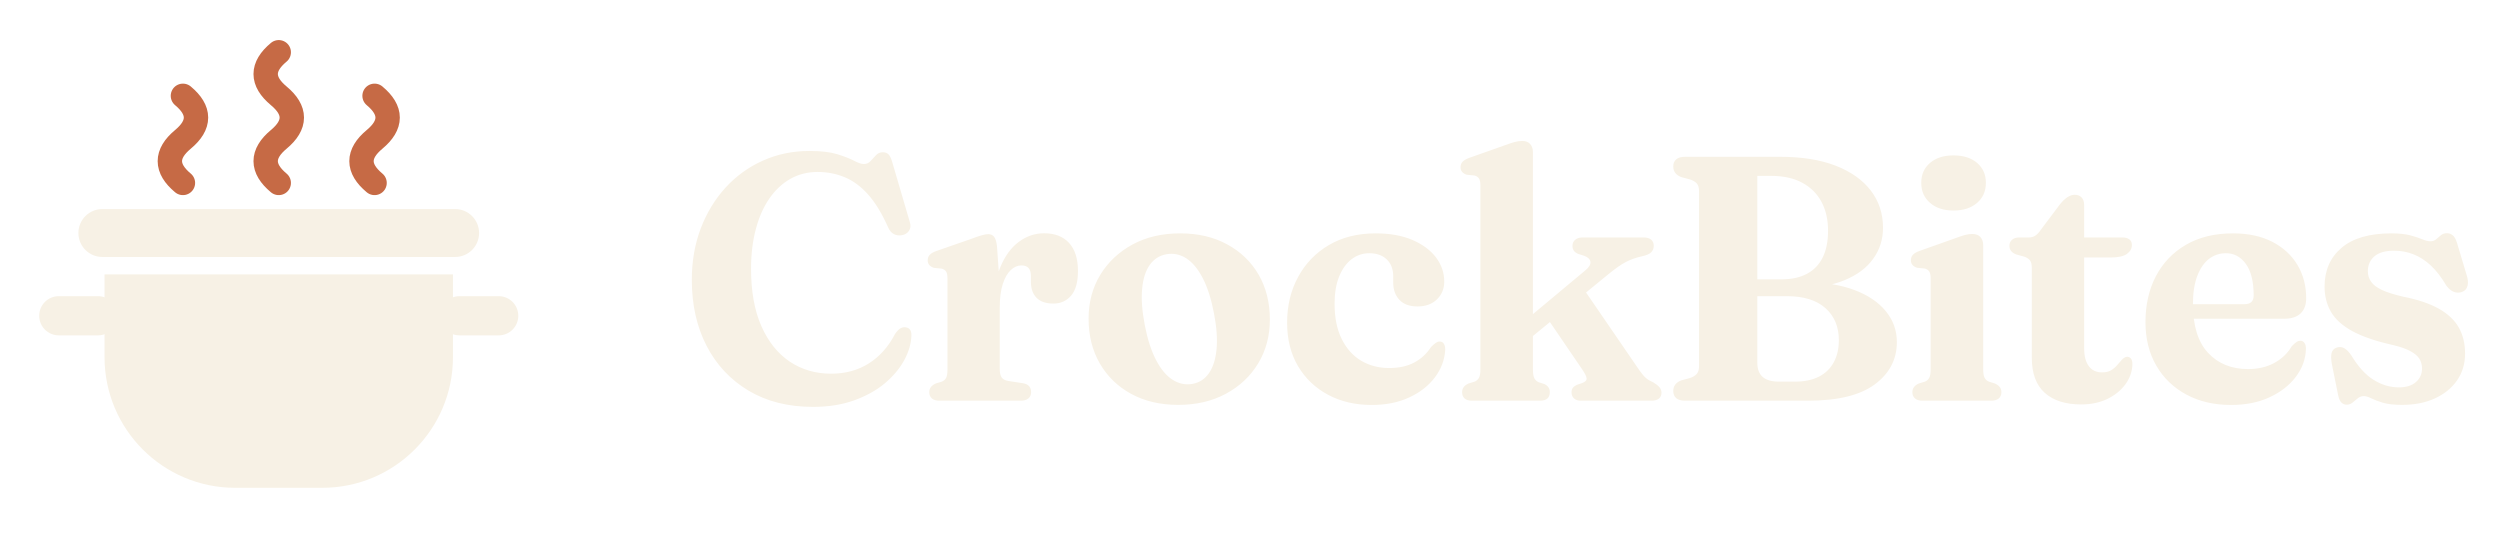
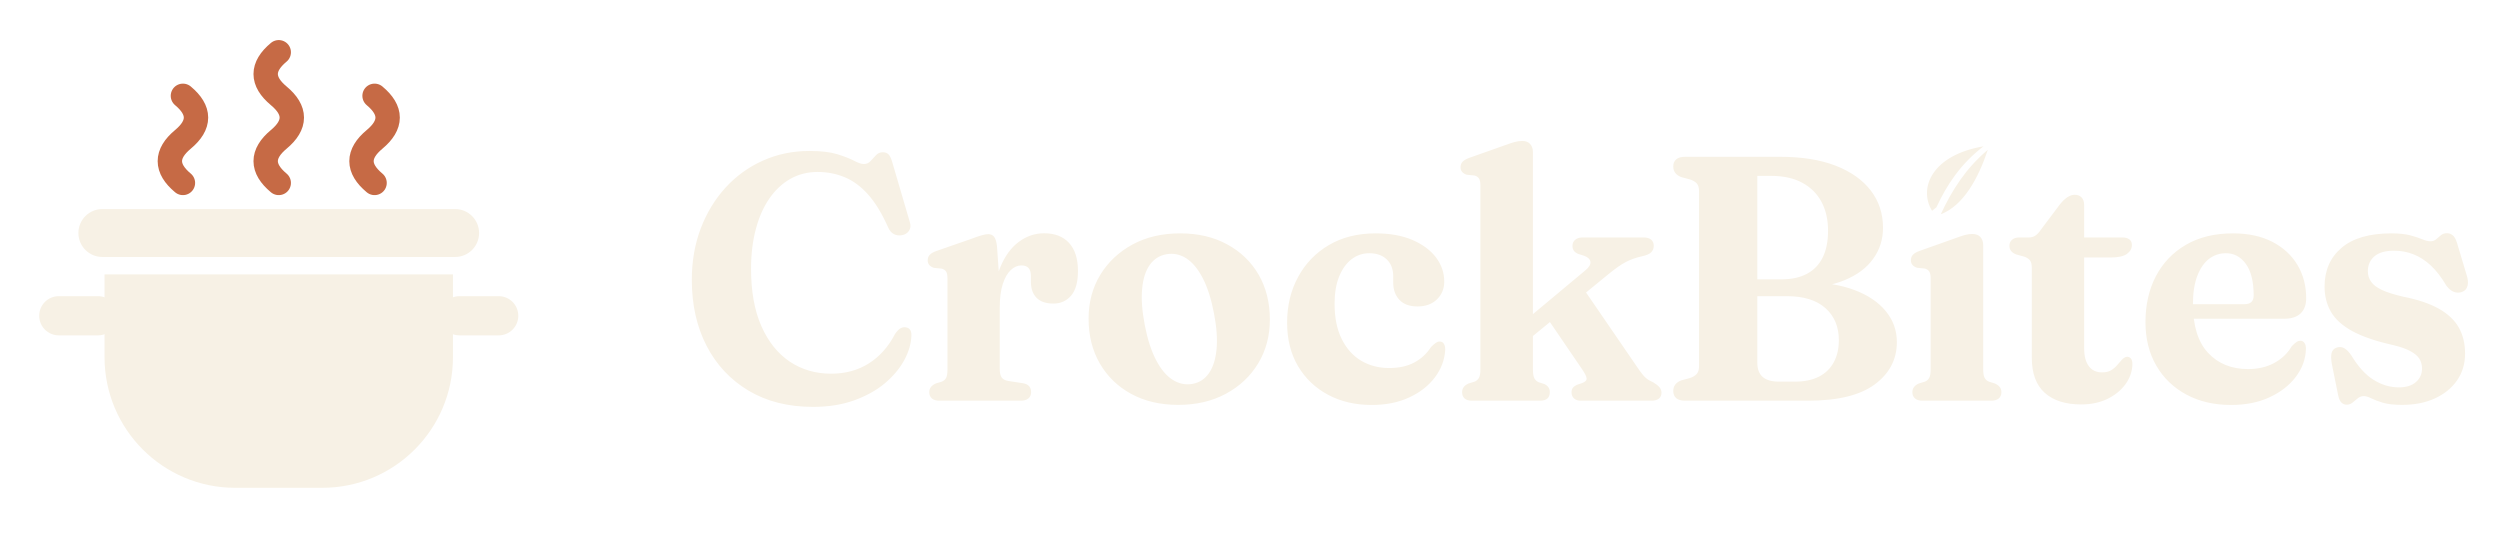
<svg xmlns="http://www.w3.org/2000/svg" viewBox="0 0 287 64" width="287" height="64" role="img" aria-labelledby="t d">
  <g fill="none" stroke="#C66A45" stroke-width="2.8" stroke-linecap="round" stroke-linejoin="round">
    <path d="M21 21q-3-2.5 0-5t0-5" />
    <path d="M32 21q-3-2.5 0-5t0-5t0-5" />
    <path d="M43 21q-3-2.5 0-5t0-5" />
  </g>
  <g fill="#F7F1E5">
    <rect x="9" y="24" width="46" height="5.5" rx="2.75" />
    <path d="M12 31.5H52V41a15 15 0 0 1-15 15H27A15 15 0 0 1 12 41Z" />
    <rect x="4.5" y="34" width="9" height="4.5" rx="2.25" />
    <rect x="50.5" y="34" width="9" height="4.5" rx="2.25" />
  </g>
-   <path d="M104.63 38.5Q104.59 39.91 103.8 41.36Q103.01 42.8 101.56 44.02Q100.1 45.23 98.03 45.97Q95.96 46.71 93.33 46.71Q89.06 46.71 85.94 44.85Q82.82 42.99 81.12 39.71Q79.42 36.42 79.42 32.13Q79.42 28.94 80.44 26.24Q81.46 23.55 83.29 21.54Q85.12 19.54 87.58 18.44Q90.05 17.33 92.93 17.33Q94.89 17.33 96.11 17.7Q97.33 18.08 98.04 18.45Q98.75 18.83 99.17 18.83Q99.63 18.83 99.94 18.49Q100.25 18.15 100.57 17.81Q100.88 17.48 101.34 17.48Q101.78 17.48 102.02 17.74Q102.26 18 102.44 18.65L104.47 25.57Q104.62 26.1 104.35 26.5Q104.08 26.9 103.54 27Q103.04 27.09 102.63 26.88Q102.21 26.67 101.96 26.11Q100.9 23.72 99.65 22.32Q98.4 20.93 96.96 20.34Q95.51 19.74 93.86 19.74Q92.15 19.74 90.74 20.53Q89.34 21.32 88.33 22.78Q87.31 24.25 86.77 26.3Q86.22 28.35 86.22 30.87Q86.22 34.76 87.41 37.45Q88.6 40.13 90.67 41.52Q92.75 42.9 95.42 42.9Q97.87 42.9 99.74 41.72Q101.61 40.54 102.75 38.34Q103.1 37.83 103.41 37.67Q103.72 37.51 104.05 37.59Q104.35 37.65 104.5 37.89Q104.64 38.13 104.63 38.5ZM114.04 35.51Q114.04 32.6 114.84 30.66Q115.65 28.72 116.98 27.75Q118.3 26.78 119.87 26.78Q121.71 26.78 122.73 27.89Q123.75 29.01 123.75 31.11Q123.75 33.01 122.97 33.93Q122.18 34.85 120.93 34.85Q119.66 34.85 119.01 34.2Q118.36 33.55 118.35 32.4L118.35 31.66Q118.34 31.05 118.07 30.76Q117.8 30.47 117.25 30.47Q116.61 30.47 116.04 31Q115.47 31.53 115.12 32.6Q114.77 33.68 114.77 35.33ZM114.45 28.22 114.77 32.8V42.38Q114.77 43.01 114.99 43.33Q115.21 43.65 115.78 43.74L117.41 43.99Q117.91 44.07 118.14 44.33Q118.37 44.6 118.37 45.02Q118.37 45.48 118.06 45.74Q117.75 46 117.18 46H107.85Q107.28 46 106.98 45.74Q106.68 45.48 106.68 45.03Q106.68 44.68 106.87 44.43Q107.06 44.19 107.43 44.02L108.1 43.82Q108.44 43.69 108.61 43.39Q108.77 43.09 108.77 42.41V31.98Q108.77 31.41 108.61 31.17Q108.44 30.93 108.11 30.84L107.21 30.75Q106.86 30.63 106.68 30.42Q106.5 30.21 106.5 29.89Q106.5 29.51 106.73 29.26Q106.96 29 107.51 28.81L111.45 27.44Q112.26 27.13 112.71 27.01Q113.16 26.88 113.44 26.88Q113.88 26.88 114.12 27.18Q114.36 27.48 114.45 28.22ZM135.49 26.79Q138.56 26.79 140.87 28.05Q143.19 29.3 144.49 31.53Q145.78 33.76 145.78 36.69Q145.78 39.48 144.45 41.7Q143.11 43.92 140.74 45.2Q138.37 46.48 135.26 46.48Q132.19 46.48 129.88 45.23Q127.56 43.97 126.26 41.73Q124.97 39.5 124.97 36.57Q124.97 33.78 126.3 31.57Q127.64 29.36 130.01 28.07Q132.37 26.79 135.49 26.79ZM136.9 44.07Q138.07 43.86 138.78 42.85Q139.49 41.85 139.66 40.1Q139.83 38.36 139.36 35.94Q138.89 33.49 138.07 31.92Q137.25 30.34 136.18 29.65Q135.1 28.97 133.89 29.19Q132.72 29.4 132 30.4Q131.28 31.4 131.12 33.14Q130.95 34.87 131.42 37.32Q131.89 39.76 132.72 41.34Q133.54 42.92 134.62 43.6Q135.69 44.28 136.9 44.07ZM165.8 32.33Q165.8 33.55 164.96 34.37Q164.13 35.18 162.73 35.18Q161.36 35.18 160.65 34.42Q159.94 33.66 159.94 32.43V31.7Q159.94 30.5 159.2 29.78Q158.46 29.07 157.19 29.07Q156.06 29.07 155.16 29.76Q154.26 30.45 153.73 31.75Q153.21 33.04 153.21 34.88Q153.21 37.28 154.03 38.92Q154.85 40.57 156.26 41.41Q157.68 42.25 159.48 42.25Q161.16 42.25 162.35 41.62Q163.54 40.99 164.28 39.84Q164.64 39.48 164.86 39.34Q165.07 39.2 165.29 39.21Q165.61 39.21 165.76 39.47Q165.92 39.73 165.91 40.17Q165.81 41.89 164.72 43.33Q163.63 44.77 161.77 45.63Q159.91 46.49 157.47 46.49Q154.65 46.49 152.46 45.32Q150.27 44.15 149.01 42.03Q147.76 39.91 147.76 37.04Q147.76 34.12 149.02 31.8Q150.27 29.48 152.56 28.13Q154.84 26.79 157.92 26.79Q160.37 26.79 162.13 27.54Q163.9 28.3 164.85 29.55Q165.8 30.81 165.8 32.33ZM168.99 46Q168.42 46 168.13 45.74Q167.85 45.48 167.85 45.03Q167.85 44.68 168.04 44.43Q168.22 44.19 168.6 44.02L169.27 43.82Q169.61 43.68 169.78 43.38Q169.95 43.09 169.95 42.4V21.29Q169.95 20.72 169.78 20.48Q169.61 20.24 169.28 20.15L168.38 20.06Q168.03 19.95 167.85 19.73Q167.67 19.52 167.67 19.2Q167.67 18.82 167.9 18.57Q168.13 18.32 168.68 18.12L172.66 16.71Q173.39 16.44 173.85 16.31Q174.32 16.18 174.75 16.18Q175.34 16.18 175.66 16.53Q175.98 16.89 175.98 17.46V42.39Q175.98 43.11 176.14 43.42Q176.3 43.73 176.64 43.88L177.3 44.09Q177.92 44.4 177.92 45Q177.92 46 176.79 46ZM174.21 37.54 182.03 31.01Q182.64 30.5 182.58 30.05Q182.51 29.59 181.82 29.35L181.18 29.15Q180.81 28.99 180.67 28.77Q180.52 28.55 180.52 28.24Q180.52 27.77 180.84 27.52Q181.15 27.26 181.68 27.26H188.7Q189.24 27.26 189.55 27.51Q189.85 27.77 189.85 28.22Q189.85 28.64 189.58 28.94Q189.31 29.25 188.43 29.44Q187.45 29.66 186.64 30.08Q185.84 30.5 184.68 31.45L174.92 39.44ZM181.32 32.47 188.23 42.55Q188.65 43.14 188.97 43.41Q189.3 43.68 189.82 43.91Q190.27 44.18 190.51 44.46Q190.74 44.74 190.74 45.09Q190.74 45.51 190.44 45.76Q190.13 46 189.6 46H181.46Q180.99 46 180.7 45.74Q180.41 45.48 180.41 45.03Q180.41 44.74 180.55 44.54Q180.69 44.34 181.02 44.18L181.62 43.98Q182.17 43.78 182.14 43.43Q182.11 43.09 181.61 42.37L177.27 36ZM217.76 39.27Q217.76 42.25 215.22 44.13Q212.69 46 207.57 46H193.45Q192.76 46 192.42 45.7Q192.09 45.4 192.09 44.89Q192.09 44.03 193 43.67L194 43.4Q194.52 43.23 194.79 42.92Q195.05 42.62 195.05 42.05V21.91Q195.05 21.36 194.79 21.06Q194.53 20.77 194.01 20.6L193 20.33Q192.09 19.97 192.09 19.11Q192.09 18.59 192.42 18.3Q192.76 18 193.45 18H204.35Q208.08 18 210.73 19.02Q213.37 20.05 214.77 21.88Q216.17 23.71 216.17 26.15Q216.17 28.15 215.04 29.71Q213.92 31.28 211.72 32.18Q209.52 33.08 206.3 33.08L207.35 32.41Q210.51 32.41 212.85 33.28Q215.19 34.15 216.47 35.7Q217.76 37.25 217.76 39.27ZM205.13 34H199.8V32.07H204.51Q206.25 32.07 207.44 31.43Q208.63 30.8 209.25 29.55Q209.86 28.31 209.86 26.49Q209.86 24.57 209.1 23.16Q208.34 21.75 206.88 20.97Q205.43 20.19 203.32 20.19H201.74V41.65Q201.74 42.74 202.36 43.28Q202.99 43.81 204.19 43.81H206.08Q207.71 43.81 208.83 43.23Q209.95 42.65 210.52 41.58Q211.1 40.51 211.1 39.05Q211.1 36.75 209.57 35.38Q208.03 34 205.13 34ZM227.67 28.14V42.39Q227.67 43.08 227.84 43.38Q228.01 43.69 228.35 43.82L229 44.02Q229.38 44.19 229.57 44.43Q229.76 44.67 229.76 45.03Q229.76 45.48 229.46 45.74Q229.16 46 228.58 46H220.71Q220.14 46 219.84 45.74Q219.54 45.48 219.54 45.03Q219.54 44.68 219.73 44.43Q219.91 44.19 220.29 44.02L220.96 43.82Q221.31 43.68 221.47 43.38Q221.64 43.08 221.64 42.4V31.97Q221.64 31.4 221.47 31.16Q221.31 30.92 220.97 30.83L220.08 30.74Q219.72 30.62 219.55 30.41Q219.37 30.2 219.37 29.88Q219.37 29.5 219.6 29.25Q219.82 29 220.38 28.8L224.35 27.39Q225.1 27.11 225.56 26.98Q226.02 26.86 226.42 26.86Q227.03 26.86 227.35 27.21Q227.67 27.57 227.67 28.14ZM224.26 24.17Q222.58 24.17 221.57 23.29Q220.56 22.42 220.56 20.99Q220.56 19.56 221.57 18.7Q222.58 17.84 224.26 17.84Q225.96 17.84 226.97 18.7Q227.98 19.57 227.98 20.99Q227.98 22.42 226.97 23.29Q225.95 24.17 224.26 24.17ZM232.37 29.46 231.49 29.22Q231.07 29.06 230.88 28.82Q230.68 28.57 230.68 28.22Q230.68 27.78 230.99 27.52Q231.3 27.26 231.79 27.26H232.92Q233.33 27.26 233.64 27.06Q233.96 26.86 234.31 26.35L236.48 23.46Q236.89 22.94 237.32 22.65Q237.76 22.36 238.18 22.36Q238.67 22.36 238.97 22.67Q239.26 22.98 239.26 23.55V39.96Q239.26 41.33 239.8 42.04Q240.33 42.75 241.32 42.75Q241.95 42.75 242.35 42.51Q242.76 42.26 243.04 41.93Q243.32 41.59 243.58 41.31Q243.84 41.02 244.15 40.96Q244.44 40.94 244.63 41.16Q244.81 41.38 244.8 41.86Q244.75 43.1 243.98 44.14Q243.21 45.18 241.9 45.81Q240.59 46.43 238.92 46.43Q236.23 46.43 234.74 45.1Q233.25 43.77 233.25 41.05V30.74Q233.25 30.16 233.04 29.89Q232.83 29.62 232.37 29.46ZM236.99 29.56 237.01 27.26H243.64Q244.16 27.26 244.45 27.48Q244.74 27.7 244.74 28.12Q244.74 28.74 244.17 29.15Q243.6 29.56 242.31 29.56ZM264.75 34.24Q264.75 35.37 264.11 35.98Q263.46 36.59 262.26 36.59H250.21V34.92H257.67Q258.72 34.92 258.72 33.93Q258.72 31.52 257.82 30.29Q256.93 29.07 255.54 29.07Q254.44 29.07 253.58 29.73Q252.73 30.4 252.24 31.7Q251.75 33 251.75 34.9Q251.75 38.64 253.48 40.5Q255.22 42.37 258.08 42.37Q259.79 42.37 261.08 41.67Q262.38 40.97 263.09 39.75Q263.44 39.39 263.66 39.25Q263.87 39.11 264.1 39.12Q264.39 39.12 264.56 39.38Q264.73 39.63 264.72 40.07Q264.67 41.78 263.57 43.25Q262.47 44.71 260.56 45.6Q258.65 46.49 256.13 46.49Q253.21 46.49 251 45.3Q248.78 44.11 247.54 41.97Q246.3 39.83 246.3 36.99Q246.3 34 247.5 31.7Q248.7 29.41 250.95 28.1Q253.2 26.79 256.35 26.79Q258.97 26.79 260.86 27.76Q262.74 28.73 263.75 30.42Q264.75 32.1 264.75 34.24ZM275.39 44.47Q276.67 44.47 277.36 43.85Q278.05 43.24 278.05 42.31Q278.05 41.69 277.75 41.19Q277.44 40.7 276.71 40.31Q275.98 39.91 274.71 39.61Q271.76 38.95 270.04 38.01Q268.32 37.06 267.59 35.79Q266.86 34.52 266.86 32.9Q266.86 30.11 268.81 28.45Q270.76 26.79 274.53 26.79Q275.82 26.79 276.68 27.01Q277.53 27.24 278.08 27.47Q278.63 27.7 279.01 27.7Q279.39 27.7 279.67 27.47Q279.94 27.23 280.22 27Q280.51 26.77 280.9 26.77Q281.27 26.77 281.57 27.01Q281.87 27.25 282.06 27.87L283.13 31.44Q283.41 32.26 283.28 32.79Q283.15 33.33 282.65 33.51Q282.15 33.69 281.69 33.5Q281.22 33.31 280.85 32.8Q280.02 31.39 279.08 30.5Q278.14 29.62 277.08 29.2Q276.03 28.78 274.84 28.78Q273.33 28.78 272.58 29.43Q271.83 30.08 271.83 31.13Q271.83 31.82 272.2 32.34Q272.56 32.87 273.45 33.29Q274.34 33.7 275.89 34.06Q278.42 34.56 279.98 35.44Q281.54 36.32 282.27 37.6Q282.99 38.88 282.99 40.59Q282.99 42.34 282.07 43.67Q281.15 44.99 279.52 45.74Q277.9 46.48 275.76 46.48Q274.39 46.48 273.54 46.23Q272.7 45.97 272.2 45.72Q271.7 45.47 271.37 45.47Q270.99 45.47 270.68 45.72Q270.37 45.97 270.07 46.22Q269.77 46.46 269.4 46.46Q269.06 46.46 268.8 46.22Q268.54 45.97 268.42 45.37L267.71 41.86Q267.55 41.05 267.66 40.56Q267.77 40.06 268.26 39.9Q268.72 39.74 269.13 39.98Q269.54 40.22 269.94 40.81Q271.1 42.74 272.48 43.6Q273.86 44.47 275.39 44.47Z" fill="#F7F1E5" />
+   <path d="M104.63 38.5Q104.59 39.91 103.8 41.36Q103.01 42.8 101.56 44.02Q100.1 45.23 98.03 45.97Q95.96 46.71 93.33 46.71Q89.06 46.71 85.94 44.85Q82.82 42.99 81.12 39.71Q79.42 36.42 79.42 32.13Q79.42 28.94 80.44 26.24Q81.46 23.55 83.29 21.54Q85.12 19.54 87.58 18.44Q90.05 17.33 92.93 17.33Q94.89 17.33 96.11 17.7Q97.33 18.08 98.04 18.45Q98.75 18.83 99.17 18.83Q99.63 18.83 99.94 18.49Q100.25 18.15 100.57 17.81Q100.88 17.48 101.34 17.48Q101.78 17.48 102.02 17.74Q102.26 18 102.44 18.65L104.47 25.57Q104.62 26.1 104.35 26.5Q104.08 26.9 103.54 27Q103.04 27.09 102.63 26.88Q102.21 26.67 101.96 26.11Q100.9 23.72 99.65 22.32Q98.4 20.93 96.96 20.34Q95.51 19.74 93.86 19.74Q92.15 19.74 90.74 20.53Q89.34 21.32 88.33 22.78Q87.31 24.25 86.77 26.3Q86.22 28.35 86.22 30.87Q86.22 34.76 87.41 37.45Q88.6 40.13 90.67 41.52Q92.75 42.9 95.42 42.9Q97.87 42.9 99.74 41.72Q101.61 40.54 102.75 38.34Q103.1 37.83 103.41 37.67Q103.72 37.51 104.05 37.59Q104.35 37.65 104.5 37.89Q104.64 38.13 104.63 38.5ZM114.04 35.51Q114.04 32.6 114.84 30.66Q115.65 28.72 116.98 27.75Q118.3 26.78 119.87 26.78Q121.71 26.78 122.73 27.89Q123.75 29.01 123.75 31.11Q123.75 33.01 122.97 33.93Q122.18 34.85 120.93 34.85Q119.66 34.85 119.01 34.2Q118.36 33.55 118.35 32.4L118.35 31.66Q118.34 31.05 118.07 30.76Q117.8 30.47 117.25 30.47Q116.61 30.47 116.04 31Q115.47 31.53 115.12 32.6Q114.77 33.68 114.77 35.33ZM114.45 28.22 114.77 32.8V42.38Q114.77 43.01 114.99 43.33Q115.21 43.65 115.78 43.74L117.41 43.99Q117.91 44.07 118.14 44.33Q118.37 44.6 118.37 45.02Q118.37 45.48 118.06 45.74Q117.75 46 117.18 46H107.85Q107.28 46 106.98 45.74Q106.68 45.48 106.68 45.03Q106.68 44.68 106.87 44.43Q107.06 44.19 107.43 44.02L108.1 43.82Q108.44 43.69 108.61 43.39Q108.77 43.09 108.77 42.41V31.98Q108.77 31.41 108.61 31.17Q108.44 30.93 108.11 30.84L107.21 30.75Q106.86 30.63 106.68 30.42Q106.5 30.21 106.5 29.89Q106.5 29.51 106.73 29.26Q106.96 29 107.51 28.81L111.45 27.44Q112.26 27.13 112.71 27.01Q113.16 26.88 113.44 26.88Q113.88 26.88 114.12 27.18Q114.36 27.48 114.45 28.22ZM135.49 26.79Q138.56 26.79 140.87 28.05Q143.19 29.3 144.49 31.53Q145.78 33.76 145.78 36.69Q145.78 39.48 144.45 41.7Q143.11 43.92 140.74 45.2Q138.37 46.48 135.26 46.48Q132.19 46.48 129.88 45.23Q127.56 43.97 126.26 41.73Q124.97 39.5 124.97 36.57Q124.97 33.78 126.3 31.57Q127.64 29.36 130.01 28.07Q132.37 26.79 135.49 26.79ZM136.9 44.07Q138.07 43.86 138.78 42.85Q139.49 41.85 139.66 40.1Q139.83 38.36 139.36 35.94Q138.89 33.49 138.07 31.92Q137.25 30.34 136.18 29.65Q135.1 28.97 133.89 29.19Q132.72 29.4 132 30.4Q131.28 31.4 131.12 33.14Q130.95 34.87 131.42 37.32Q131.89 39.76 132.72 41.34Q133.54 42.92 134.62 43.6Q135.69 44.28 136.9 44.07ZM165.8 32.33Q165.8 33.55 164.96 34.37Q164.13 35.18 162.73 35.18Q161.36 35.18 160.65 34.42Q159.94 33.66 159.94 32.43V31.7Q159.94 30.5 159.2 29.78Q158.46 29.07 157.19 29.07Q156.06 29.07 155.16 29.76Q154.26 30.45 153.73 31.75Q153.21 33.04 153.21 34.88Q153.21 37.28 154.03 38.92Q154.85 40.57 156.26 41.41Q157.68 42.25 159.48 42.25Q161.16 42.25 162.35 41.62Q163.54 40.99 164.28 39.84Q164.64 39.48 164.86 39.34Q165.07 39.2 165.29 39.21Q165.61 39.21 165.76 39.47Q165.92 39.73 165.91 40.17Q165.81 41.89 164.72 43.33Q163.63 44.77 161.77 45.63Q159.91 46.49 157.47 46.49Q154.65 46.49 152.46 45.32Q150.27 44.15 149.01 42.03Q147.76 39.91 147.76 37.04Q147.76 34.12 149.02 31.8Q150.27 29.48 152.56 28.13Q154.84 26.79 157.92 26.79Q160.37 26.79 162.13 27.54Q163.9 28.3 164.85 29.55Q165.8 30.81 165.8 32.33ZM168.99 46Q168.42 46 168.13 45.74Q167.85 45.48 167.85 45.03Q167.85 44.68 168.04 44.43Q168.22 44.19 168.6 44.02L169.27 43.82Q169.61 43.68 169.78 43.38Q169.95 43.09 169.95 42.4V21.29Q169.95 20.72 169.78 20.48Q169.61 20.24 169.28 20.15L168.38 20.06Q168.03 19.95 167.85 19.73Q167.67 19.52 167.67 19.2Q167.67 18.82 167.9 18.57Q168.13 18.32 168.68 18.12L172.66 16.71Q173.39 16.44 173.85 16.31Q174.32 16.18 174.75 16.18Q175.34 16.18 175.66 16.53Q175.98 16.89 175.98 17.46V42.39Q175.98 43.11 176.14 43.42Q176.3 43.73 176.64 43.88L177.3 44.09Q177.92 44.4 177.92 45Q177.92 46 176.79 46ZM174.21 37.54 182.03 31.01Q182.64 30.5 182.58 30.05Q182.51 29.59 181.82 29.35L181.18 29.15Q180.81 28.99 180.67 28.77Q180.52 28.55 180.52 28.24Q180.52 27.77 180.84 27.52Q181.15 27.26 181.68 27.26H188.7Q189.24 27.26 189.55 27.51Q189.85 27.77 189.85 28.22Q189.85 28.64 189.58 28.94Q189.31 29.25 188.43 29.44Q187.45 29.66 186.64 30.08Q185.84 30.5 184.68 31.45L174.92 39.44ZM181.32 32.47 188.23 42.55Q188.65 43.14 188.97 43.41Q189.3 43.68 189.82 43.91Q190.27 44.18 190.51 44.46Q190.74 44.74 190.74 45.09Q190.74 45.51 190.44 45.76Q190.13 46 189.6 46H181.46Q180.99 46 180.7 45.74Q180.41 45.48 180.41 45.03Q180.41 44.74 180.55 44.54Q180.69 44.34 181.02 44.18L181.62 43.98Q182.17 43.78 182.14 43.43Q182.11 43.09 181.61 42.37L177.27 36ZM217.76 39.27Q217.76 42.25 215.22 44.13Q212.69 46 207.57 46H193.45Q192.76 46 192.42 45.7Q192.09 45.4 192.09 44.89Q192.09 44.03 193 43.67L194 43.4Q194.52 43.23 194.79 42.92Q195.05 42.62 195.05 42.05V21.91Q195.05 21.36 194.79 21.06Q194.53 20.77 194.01 20.6L193 20.33Q192.09 19.97 192.09 19.11Q192.09 18.59 192.42 18.3Q192.76 18 193.45 18H204.35Q208.08 18 210.73 19.02Q213.37 20.05 214.77 21.88Q216.17 23.71 216.17 26.15Q216.17 28.15 215.04 29.71Q213.92 31.28 211.72 32.18Q209.52 33.08 206.3 33.08L207.35 32.41Q210.51 32.41 212.85 33.28Q215.19 34.15 216.47 35.7Q217.76 37.25 217.76 39.27ZM205.13 34H199.8V32.07H204.51Q206.25 32.07 207.44 31.43Q208.63 30.8 209.25 29.55Q209.86 28.31 209.86 26.49Q209.86 24.57 209.1 23.16Q208.34 21.75 206.88 20.97Q205.43 20.19 203.32 20.19H201.74V41.65Q201.74 42.74 202.36 43.28Q202.99 43.81 204.19 43.81H206.08Q207.71 43.81 208.83 43.23Q209.95 42.65 210.52 41.58Q211.1 40.51 211.1 39.05Q211.1 36.75 209.57 35.38Q208.03 34 205.13 34ZM227.67 28.14V42.39Q227.67 43.08 227.84 43.38Q228.01 43.69 228.35 43.82L229 44.02Q229.38 44.19 229.57 44.43Q229.76 44.67 229.76 45.03Q229.76 45.48 229.46 45.74Q229.16 46 228.58 46H220.71Q220.14 46 219.84 45.74Q219.54 45.48 219.54 45.03Q219.54 44.68 219.73 44.43Q219.91 44.19 220.29 44.02L220.96 43.82Q221.31 43.68 221.47 43.38Q221.64 43.08 221.64 42.4V31.97Q221.64 31.4 221.47 31.16Q221.31 30.92 220.97 30.83L220.08 30.74Q219.72 30.62 219.55 30.41Q219.37 30.2 219.37 29.88Q219.37 29.5 219.6 29.25Q219.82 29 220.38 28.8L224.35 27.39Q225.1 27.11 225.56 26.98Q226.02 26.86 226.42 26.86Q227.03 26.86 227.35 27.21Q227.67 27.57 227.67 28.14ZM221.8 24.2C220.2 21.6 221.8 17.8 227.7 16.8C225.1 18.8 223.5 21.2 222.3 23.8ZM222.8 24.6C224.1 21.8 225.7 19.3 228.2 17.2C227.1 20.5 225.4 23.6 222.8 24.6ZM232.37 29.46 231.49 29.22Q231.07 29.06 230.88 28.82Q230.68 28.57 230.68 28.22Q230.68 27.78 230.99 27.52Q231.3 27.26 231.79 27.26H232.92Q233.33 27.26 233.64 27.06Q233.96 26.86 234.31 26.35L236.48 23.46Q236.89 22.94 237.32 22.65Q237.76 22.36 238.18 22.36Q238.67 22.36 238.97 22.67Q239.26 22.98 239.26 23.55V39.96Q239.26 41.33 239.8 42.04Q240.33 42.75 241.32 42.75Q241.95 42.75 242.35 42.51Q242.76 42.26 243.04 41.93Q243.32 41.59 243.58 41.31Q243.84 41.02 244.15 40.96Q244.44 40.94 244.63 41.16Q244.81 41.38 244.8 41.86Q244.75 43.1 243.98 44.14Q243.21 45.18 241.9 45.81Q240.59 46.43 238.92 46.43Q236.23 46.43 234.74 45.1Q233.25 43.77 233.25 41.05V30.74Q233.25 30.16 233.04 29.89Q232.83 29.62 232.37 29.46ZM236.99 29.56 237.01 27.26H243.64Q244.16 27.26 244.45 27.48Q244.74 27.7 244.74 28.12Q244.74 28.74 244.17 29.15Q243.6 29.56 242.31 29.56ZM264.75 34.24Q264.75 35.37 264.11 35.98Q263.46 36.59 262.26 36.59H250.21V34.92H257.67Q258.72 34.92 258.72 33.93Q258.72 31.52 257.82 30.29Q256.93 29.07 255.54 29.07Q254.44 29.07 253.58 29.73Q252.73 30.4 252.24 31.7Q251.75 33 251.75 34.9Q251.75 38.64 253.48 40.5Q255.22 42.37 258.08 42.37Q259.79 42.37 261.08 41.67Q262.38 40.97 263.09 39.75Q263.44 39.39 263.66 39.25Q263.87 39.11 264.1 39.12Q264.39 39.12 264.56 39.38Q264.73 39.63 264.72 40.07Q264.67 41.78 263.57 43.25Q262.47 44.71 260.56 45.6Q258.65 46.49 256.13 46.49Q253.21 46.49 251 45.3Q248.78 44.11 247.54 41.97Q246.3 39.83 246.3 36.99Q246.3 34 247.5 31.7Q248.7 29.41 250.95 28.1Q253.2 26.79 256.35 26.79Q258.97 26.79 260.86 27.76Q262.74 28.73 263.75 30.42Q264.75 32.1 264.75 34.24ZM275.39 44.47Q276.67 44.47 277.36 43.85Q278.05 43.24 278.05 42.31Q278.05 41.69 277.75 41.19Q277.44 40.7 276.71 40.31Q275.98 39.91 274.71 39.61Q271.76 38.95 270.04 38.01Q268.32 37.06 267.59 35.79Q266.86 34.52 266.86 32.9Q266.86 30.11 268.81 28.45Q270.76 26.79 274.53 26.79Q275.82 26.79 276.68 27.01Q277.53 27.24 278.08 27.47Q278.63 27.7 279.01 27.7Q279.39 27.7 279.67 27.47Q279.94 27.23 280.22 27Q280.51 26.77 280.9 26.77Q281.27 26.77 281.57 27.01Q281.87 27.25 282.06 27.87L283.13 31.44Q283.41 32.26 283.28 32.79Q283.15 33.33 282.65 33.51Q282.15 33.69 281.69 33.5Q281.22 33.31 280.85 32.8Q280.02 31.39 279.08 30.5Q278.14 29.62 277.08 29.2Q276.03 28.78 274.84 28.78Q273.33 28.78 272.58 29.43Q271.83 30.08 271.83 31.13Q271.83 31.82 272.2 32.34Q272.56 32.87 273.45 33.29Q274.34 33.7 275.89 34.06Q278.42 34.56 279.98 35.44Q281.54 36.32 282.27 37.6Q282.99 38.88 282.99 40.59Q282.99 42.34 282.07 43.67Q281.15 44.99 279.52 45.74Q277.9 46.48 275.76 46.48Q274.39 46.48 273.54 46.23Q272.7 45.97 272.2 45.72Q271.7 45.47 271.37 45.47Q270.99 45.47 270.68 45.72Q270.37 45.97 270.07 46.22Q269.77 46.46 269.4 46.46Q269.06 46.46 268.8 46.22Q268.54 45.97 268.42 45.37L267.71 41.86Q267.55 41.05 267.66 40.56Q267.77 40.06 268.26 39.9Q268.72 39.74 269.13 39.98Q269.54 40.22 269.94 40.81Q271.1 42.74 272.48 43.6Q273.86 44.47 275.39 44.47Z" fill="#F7F1E5" />
</svg>
